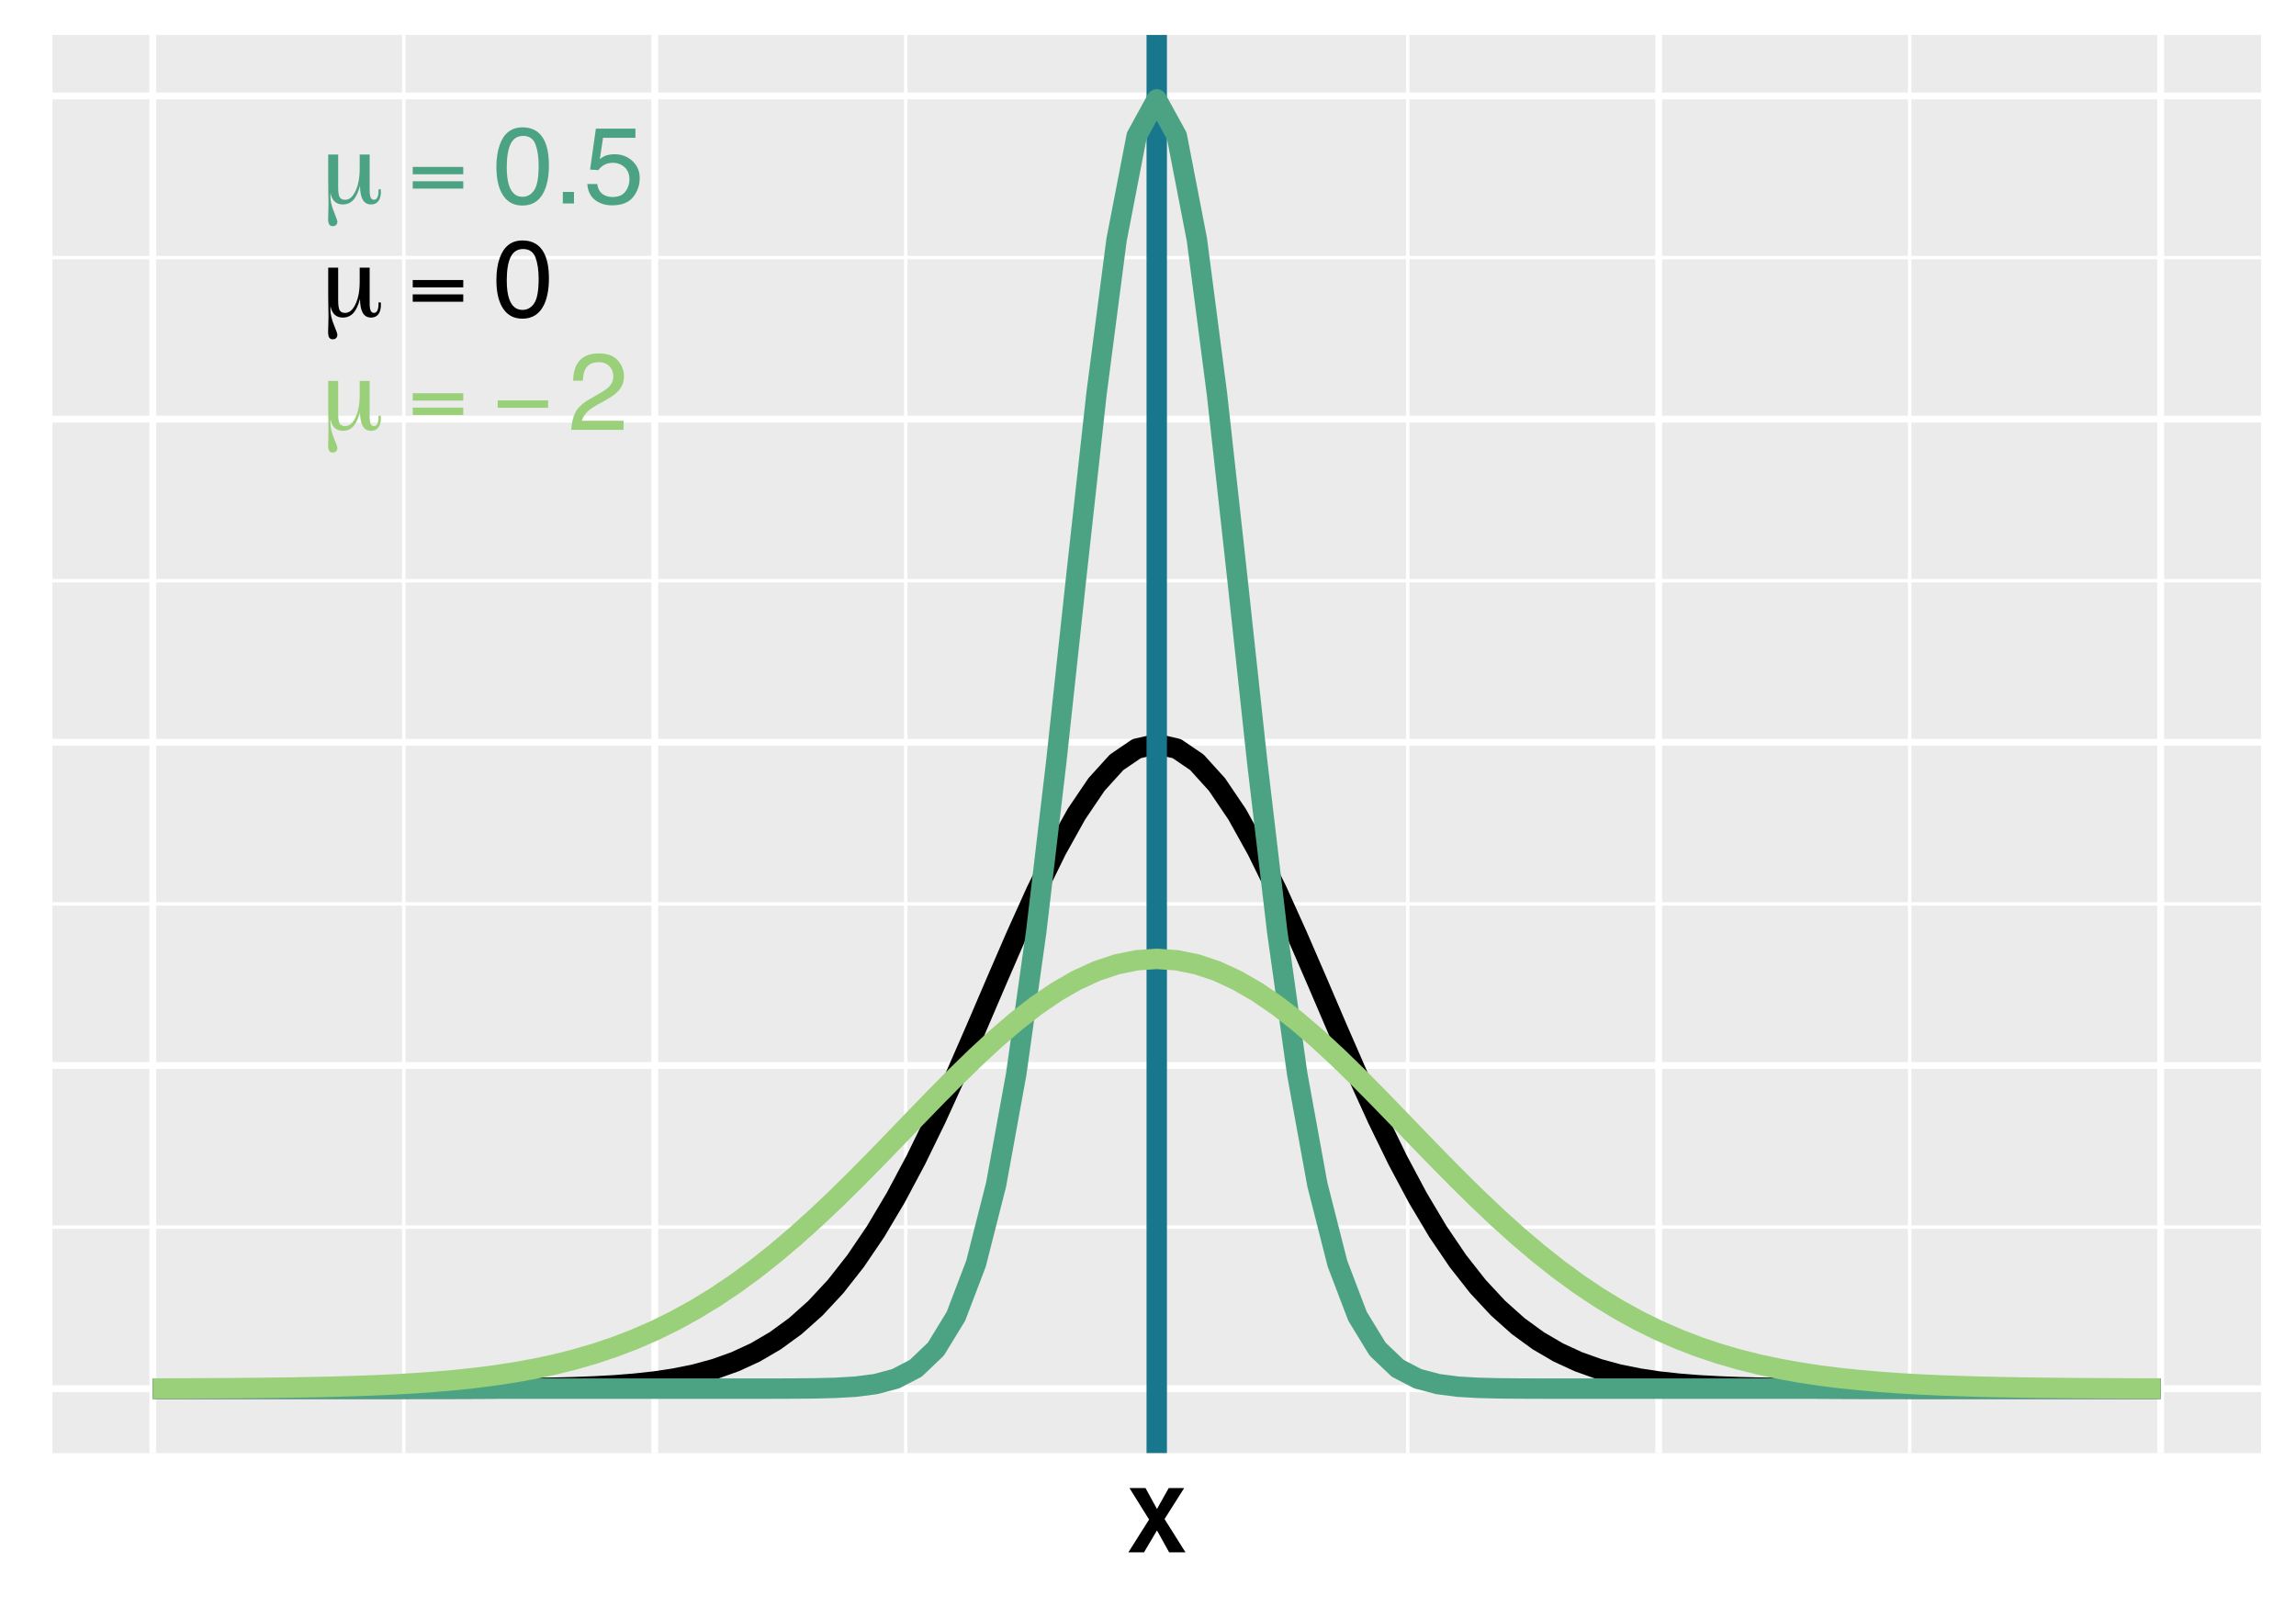
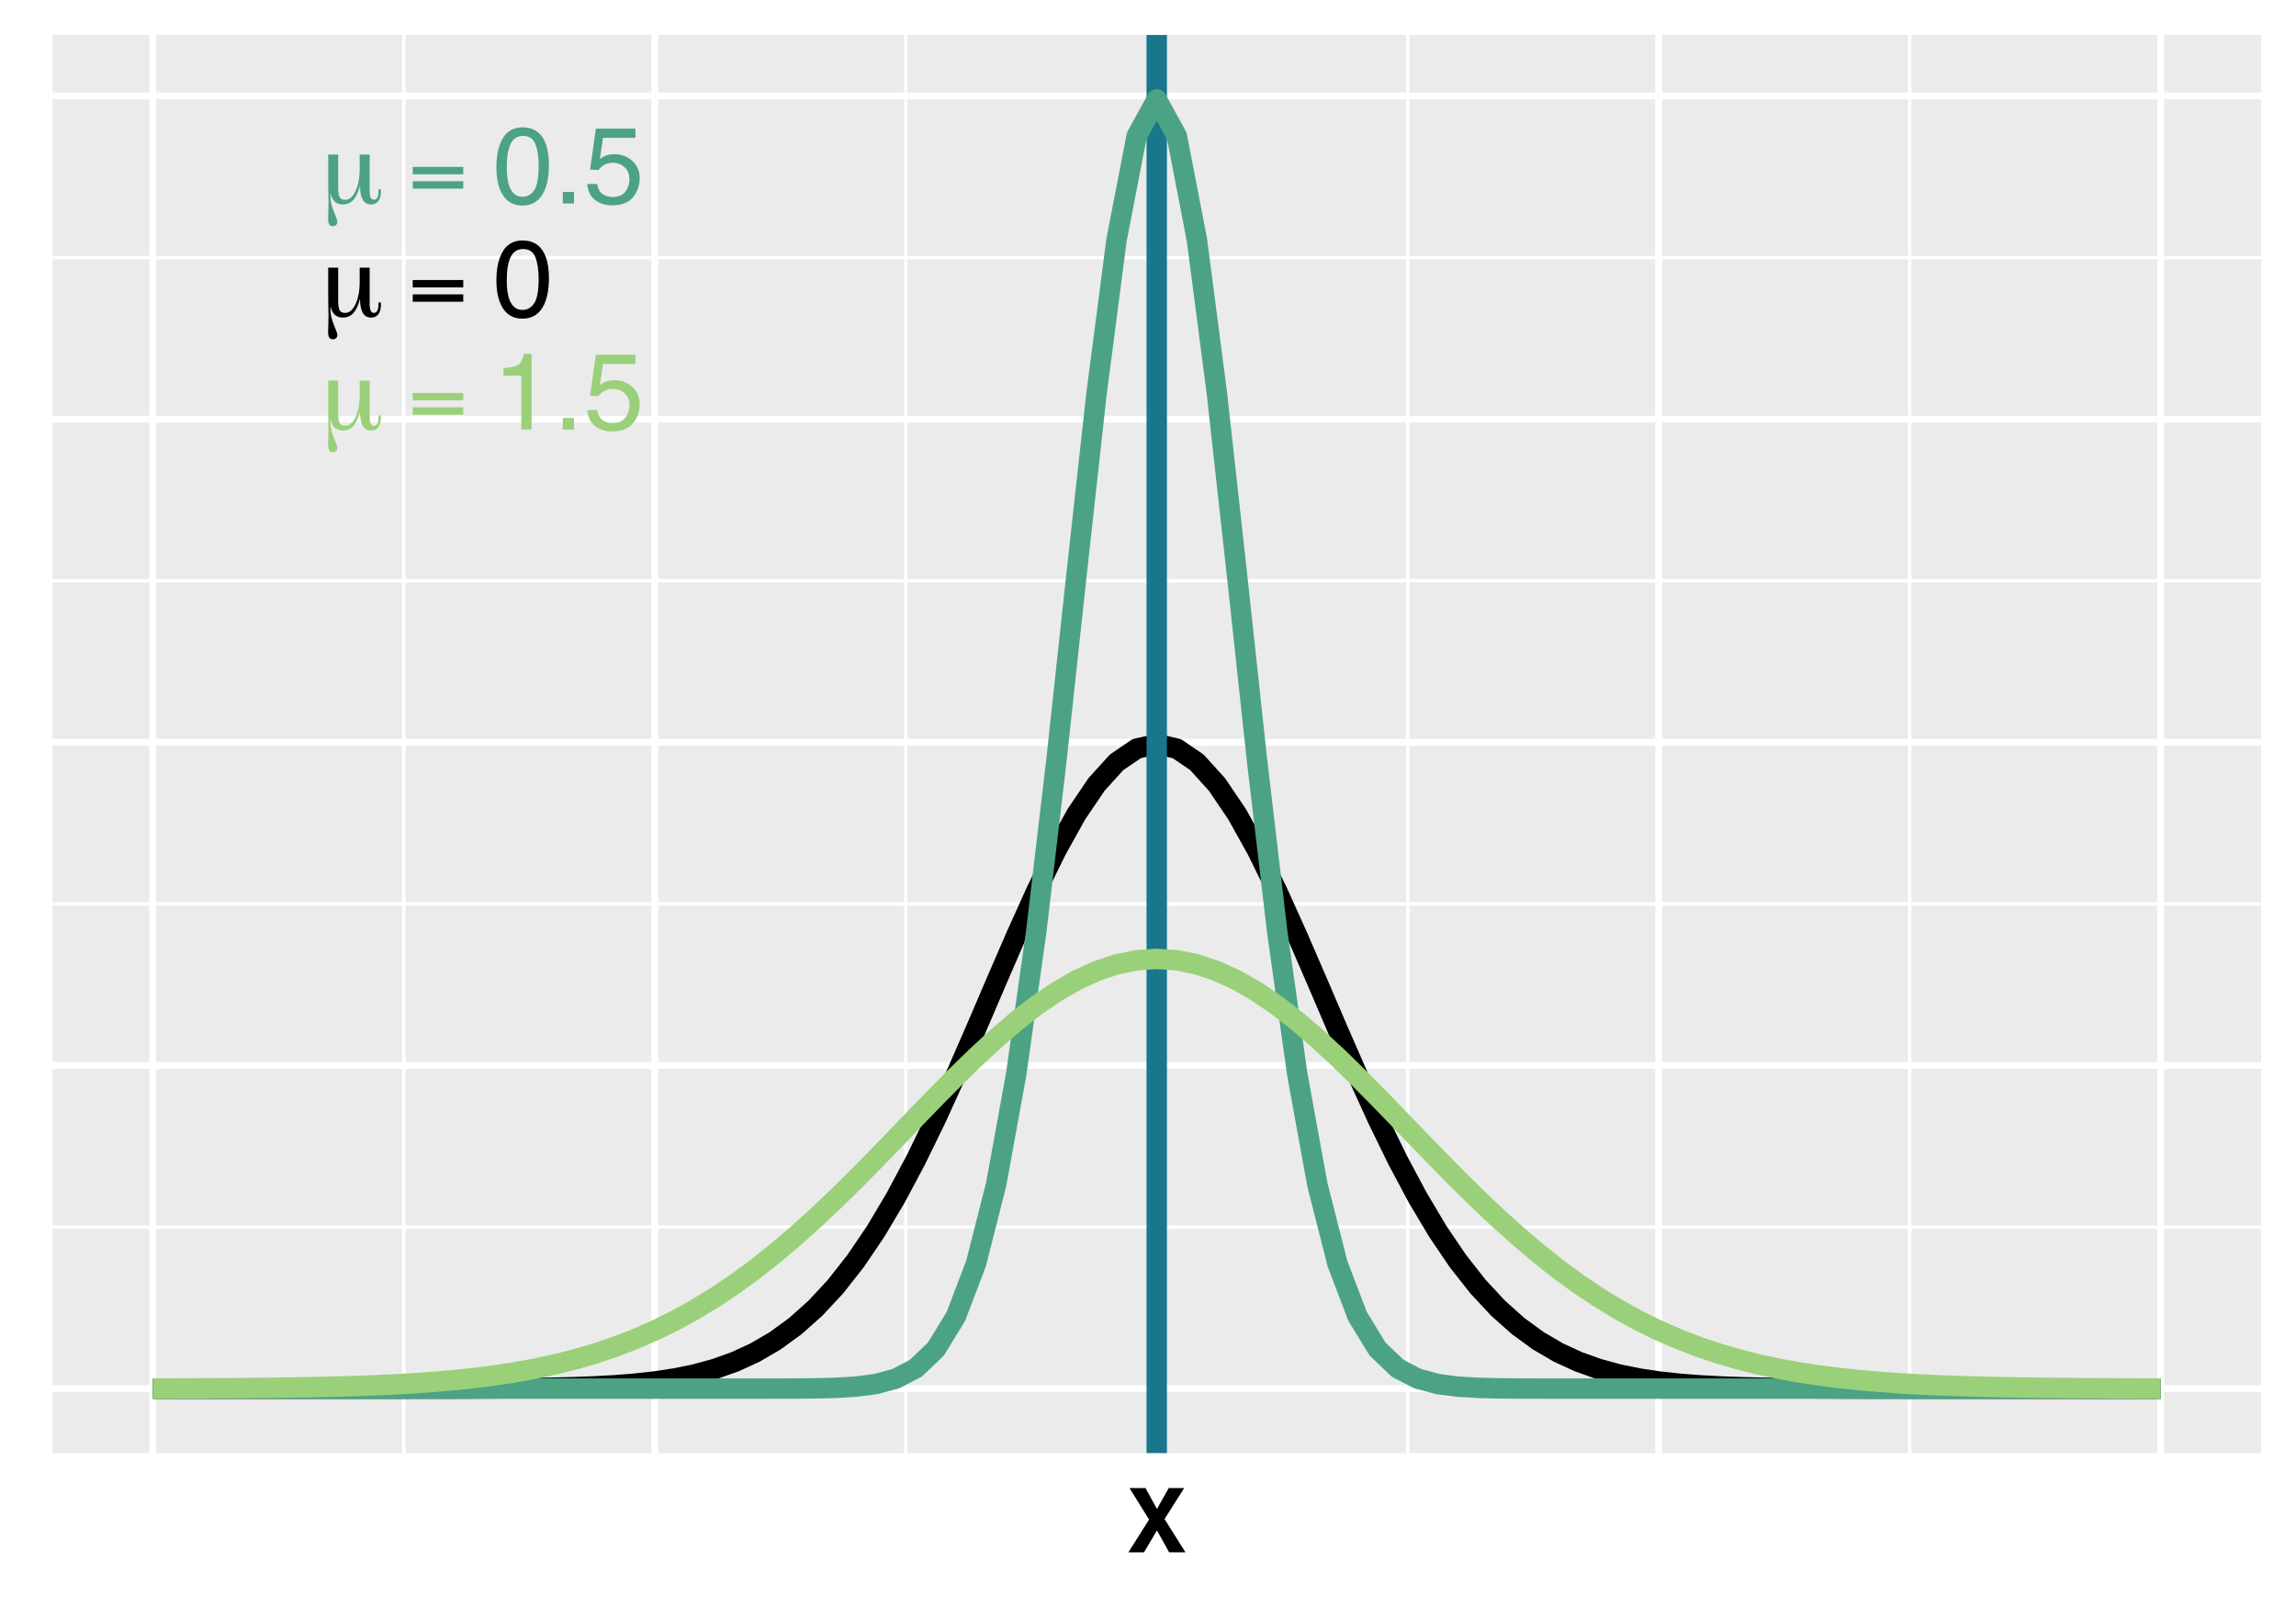
<svg xmlns="http://www.w3.org/2000/svg" xmlns:xlink="http://www.w3.org/1999/xlink" width="360pt" height="252pt" viewBox="0 0 360 252" version="1.1">
  <defs>
    <g>
      <symbol overflow="visible" id="glyph0-0">
        <path style="stroke:none;" d="M 0.844 3.016 L 0.844 -12.047 L 9.391 -12.047 L 9.391 3.016 Z M 1.812 2.062 L 8.438 2.062 L 8.438 -11.078 L 1.812 -11.078 Z M 1.812 2.062 " />
      </symbol>
      <symbol overflow="visible" id="glyph0-1">
        <path style="stroke:none;" d="M 2.828 -2.609 C 2.828 -1.805 2.906 -1.266 3.062 -0.984 C 3.227 -0.711 3.516 -0.578 3.922 -0.578 C 4.578 -0.578 5.117 -1.035 5.547 -1.953 C 5.984 -2.867 6.203 -4.035 6.203 -5.453 L 6.203 -7.672 L 7.766 -7.672 L 7.766 -2.062 C 7.766 -1.551 7.816 -1.176 7.922 -0.938 C 8.035 -0.695 8.203 -0.578 8.422 -0.578 C 8.66 -0.578 8.844 -0.695 8.969 -0.938 C 9.094 -1.176 9.156 -1.523 9.156 -1.984 L 9.156 -2.219 L 9.516 -2.219 C 9.516 -2.176 9.516 -2.129 9.516 -2.078 C 9.523 -2.023 9.531 -1.945 9.531 -1.844 C 9.531 -1.207 9.395 -0.711 9.125 -0.359 C 8.852 -0.016 8.473 0.156 7.984 0.156 C 7.41 0.156 6.977 -0.086 6.688 -0.578 C 6.406 -1.066 6.258 -1.801 6.25 -2.781 C 5.988 -1.77 5.641 -1.023 5.203 -0.547 C 4.766 -0.078 4.211 0.156 3.547 0.156 C 3.047 0.156 2.629 0.008 2.297 -0.281 C 1.973 -0.582 1.75 -1.023 1.625 -1.609 C 1.613 -1.504 1.609 -1.344 1.609 -1.125 C 1.609 -0.406 1.789 0.395 2.156 1.281 C 2.52 2.164 2.703 2.691 2.703 2.859 C 2.703 3.078 2.633 3.25 2.5 3.375 C 2.375 3.5 2.203 3.562 1.984 3.562 C 1.723 3.562 1.535 3.469 1.422 3.281 C 1.305 3.102 1.25 2.801 1.25 2.375 C 1.25 2.27 1.258 1.938 1.281 1.375 C 1.301 0.82 1.312 0.316 1.312 -0.141 C 1.312 -0.547 1.301 -1.117 1.281 -1.859 C 1.27 -2.609 1.266 -3.148 1.266 -3.484 L 1.266 -7.672 L 2.828 -7.672 Z M 2.828 -2.609 " />
      </symbol>
      <symbol overflow="visible" id="glyph0-2">
        <path style="stroke:none;" d="M 8.656 -2.328 L 0.734 -2.328 L 0.734 -3.484 L 8.656 -3.484 Z M 8.656 -4.578 L 0.734 -4.578 L 0.734 -5.734 L 8.656 -5.734 Z M 8.656 -4.578 " />
      </symbol>
-       <symbol overflow="visible" id="glyph0-3">
-         <path style="stroke:none;" d="M 8.641 -3.453 L 0.734 -3.453 L 0.734 -4.609 L 8.641 -4.609 Z M 8.641 -3.453 " />
-       </symbol>
      <symbol overflow="visible" id="glyph1-0">
        <path style="stroke:none;" d="M 0.547 0 L 0.547 -12.25 L 10.281 -12.25 L 10.281 0 Z M 8.734 -1.531 L 8.734 -10.719 L 2.078 -10.719 L 2.078 -1.531 Z M 8.734 -1.531 " />
      </symbol>
      <symbol overflow="visible" id="glyph1-1">
-         <path style="stroke:none;" d="M 0.531 0 C 0.582 -1.031 0.789 -1.926 1.156 -2.688 C 1.531 -3.445 2.254 -4.141 3.328 -4.766 L 4.938 -5.688 C 5.656 -6.102 6.16 -6.457 6.453 -6.75 C 6.898 -7.219 7.125 -7.75 7.125 -8.344 C 7.125 -9.031 6.914 -9.578 6.5 -9.984 C 6.082 -10.398 5.531 -10.609 4.844 -10.609 C 3.812 -10.609 3.098 -10.219 2.703 -9.438 C 2.492 -9.02 2.379 -8.441 2.359 -7.703 L 0.828 -7.703 C 0.836 -8.742 1.031 -9.594 1.406 -10.25 C 2.051 -11.406 3.195 -11.984 4.844 -11.984 C 6.207 -11.984 7.207 -11.613 7.844 -10.875 C 8.477 -10.133 8.797 -9.312 8.797 -8.406 C 8.797 -7.445 8.457 -6.629 7.781 -5.953 C 7.395 -5.555 6.695 -5.078 5.688 -4.516 L 4.547 -3.891 C 4.004 -3.586 3.578 -3.301 3.266 -3.031 C 2.703 -2.539 2.348 -2.004 2.203 -1.422 L 8.734 -1.422 L 8.734 0 Z M 0.531 0 " />
+         <path style="stroke:none;" d="M 1.641 -8.453 L 1.641 -9.609 C 2.723 -9.711 3.477 -9.883 3.906 -10.125 C 4.332 -10.375 4.648 -10.961 4.859 -11.891 L 6.047 -11.891 L 6.047 0 L 4.438 0 L 4.438 -8.453 Z M 1.641 -8.453 " />
      </symbol>
      <symbol overflow="visible" id="glyph1-2">
-         <path style="stroke:none;" d="M 4.625 -11.938 C 6.164 -11.938 7.281 -11.301 7.969 -10.031 C 8.5 -9.051 8.766 -7.703 8.766 -5.984 C 8.766 -4.359 8.523 -3.016 8.047 -1.953 C 7.348 -0.43 6.203 0.328 4.609 0.328 C 3.172 0.328 2.102 -0.297 1.406 -1.547 C 0.82 -2.586 0.531 -3.984 0.531 -5.734 C 0.531 -7.086 0.707 -8.25 1.062 -9.219 C 1.719 -11.031 2.906 -11.938 4.625 -11.938 Z M 4.609 -1.047 C 5.379 -1.047 5.992 -1.391 6.453 -2.078 C 6.922 -2.766 7.156 -4.047 7.156 -5.922 C 7.156 -7.285 6.988 -8.406 6.656 -9.281 C 6.32 -10.156 5.676 -10.594 4.719 -10.594 C 3.832 -10.594 3.18 -10.176 2.766 -9.344 C 2.359 -8.508 2.156 -7.285 2.156 -5.672 C 2.156 -4.453 2.285 -3.473 2.547 -2.734 C 2.953 -1.609 3.641 -1.047 4.609 -1.047 Z M 4.609 -1.047 " />
+         <path style="stroke:none;" d="M 1.453 -1.812 L 3.203 -1.812 L 3.203 0 L 1.453 0 Z M 1.453 -1.812 " />
      </symbol>
      <symbol overflow="visible" id="glyph1-3">
-         <path style="stroke:none;" d="M 1.453 -1.812 L 3.203 -1.812 L 3.203 0 L 1.453 0 Z M 1.453 -1.812 " />
+         <path style="stroke:none;" d="M 2.109 -3.047 C 2.211 -2.191 2.609 -1.598 3.297 -1.266 C 3.648 -1.098 4.062 -1.016 4.531 -1.016 C 5.426 -1.016 6.086 -1.297 6.516 -1.859 C 6.941 -2.43 7.156 -3.062 7.156 -3.75 C 7.156 -4.582 6.898 -5.227 6.391 -5.688 C 5.879 -6.145 5.27 -6.375 4.562 -6.375 C 4.039 -6.375 3.594 -6.27 3.219 -6.062 C 2.852 -5.863 2.539 -5.586 2.281 -5.234 L 0.984 -5.312 L 1.891 -11.734 L 8.094 -11.734 L 8.094 -10.297 L 3.016 -10.297 L 2.516 -6.969 C 2.785 -7.176 3.047 -7.336 3.297 -7.453 C 3.742 -7.629 4.258 -7.719 4.844 -7.719 C 5.938 -7.719 6.863 -7.363 7.625 -6.656 C 8.383 -5.957 8.766 -5.066 8.766 -3.984 C 8.766 -2.848 8.414 -1.848 7.719 -0.984 C 7.02 -0.129 5.91 0.297 4.391 0.297 C 3.41 0.297 2.547 0.023 1.797 -0.516 C 1.055 -1.066 0.641 -1.91 0.547 -3.047 Z M 2.109 -3.047 " />
      </symbol>
      <symbol overflow="visible" id="glyph1-4">
-         <path style="stroke:none;" d="M 2.109 -3.047 C 2.211 -2.191 2.609 -1.598 3.297 -1.266 C 3.648 -1.098 4.062 -1.016 4.531 -1.016 C 5.426 -1.016 6.086 -1.297 6.516 -1.859 C 6.941 -2.43 7.156 -3.062 7.156 -3.75 C 7.156 -4.582 6.898 -5.227 6.391 -5.688 C 5.879 -6.145 5.27 -6.375 4.562 -6.375 C 4.039 -6.375 3.594 -6.27 3.219 -6.062 C 2.852 -5.863 2.539 -5.586 2.281 -5.234 L 0.984 -5.312 L 1.891 -11.734 L 8.094 -11.734 L 8.094 -10.297 L 3.016 -10.297 L 2.516 -6.969 C 2.785 -7.176 3.047 -7.336 3.297 -7.453 C 3.742 -7.629 4.258 -7.719 4.844 -7.719 C 5.938 -7.719 6.863 -7.363 7.625 -6.656 C 8.383 -5.957 8.766 -5.066 8.766 -3.984 C 8.766 -2.848 8.414 -1.848 7.719 -0.984 C 7.02 -0.129 5.91 0.297 4.391 0.297 C 3.41 0.297 2.547 0.023 1.797 -0.516 C 1.055 -1.066 0.641 -1.91 0.547 -3.047 Z M 2.109 -3.047 " />
+         <path style="stroke:none;" d="M 4.625 -11.938 C 6.164 -11.938 7.281 -11.301 7.969 -10.031 C 8.5 -9.051 8.766 -7.703 8.766 -5.984 C 8.766 -4.359 8.523 -3.016 8.047 -1.953 C 7.348 -0.43 6.203 0.328 4.609 0.328 C 3.172 0.328 2.102 -0.297 1.406 -1.547 C 0.82 -2.586 0.531 -3.984 0.531 -5.734 C 0.531 -7.086 0.707 -8.25 1.062 -9.219 C 1.719 -11.031 2.906 -11.938 4.625 -11.938 Z M 4.609 -1.047 C 5.379 -1.047 5.992 -1.391 6.453 -2.078 C 6.922 -2.766 7.156 -4.047 7.156 -5.922 C 7.156 -7.285 6.988 -8.406 6.656 -9.281 C 6.32 -10.156 5.676 -10.594 4.719 -10.594 C 3.832 -10.594 3.18 -10.176 2.766 -9.344 C 2.359 -8.508 2.156 -7.285 2.156 -5.672 C 2.156 -4.453 2.285 -3.473 2.547 -2.734 C 2.953 -1.609 3.641 -1.047 4.609 -1.047 Z M 4.609 -1.047 " />
      </symbol>
      <symbol overflow="visible" id="glyph2-0">
        <path style="stroke:none;" d="M 1.047 -10.078 L 9.172 -10.078 L 9.172 0 L 1.047 0 Z M 7.906 -1.266 L 7.906 -8.812 L 2.312 -8.812 L 2.312 -1.266 Z M 7.906 -1.266 " />
      </symbol>
      <symbol overflow="visible" id="glyph2-1">
        <path style="stroke:none;" d="M 9.172 0 L 6.609 0 L 4.703 -3.438 L 2.672 0 L 0.219 0 L 3.469 -5.141 L 0.391 -10.078 L 2.906 -10.078 L 4.703 -6.797 L 6.547 -10.078 L 8.969 -10.078 L 5.891 -5.219 Z M 9.172 0 " />
      </symbol>
    </g>
    <clipPath id="clip1">
      <path d="M 8.219 5.48 L 354.52 5.48 L 354.52 227.871 L 8.219 227.871 Z M 8.219 5.48 " />
    </clipPath>
    <clipPath id="clip2">
      <path d="M 8.219 192 L 354.52 192 L 354.52 193 L 8.219 193 Z M 8.219 192 " />
    </clipPath>
    <clipPath id="clip3">
      <path d="M 8.219 141 L 354.52 141 L 354.52 143 L 8.219 143 Z M 8.219 141 " />
    </clipPath>
    <clipPath id="clip4">
      <path d="M 8.219 90 L 354.52 90 L 354.52 92 L 8.219 92 Z M 8.219 90 " />
    </clipPath>
    <clipPath id="clip5">
      <path d="M 8.219 40 L 354.52 40 L 354.52 41 L 8.219 41 Z M 8.219 40 " />
    </clipPath>
    <clipPath id="clip6">
      <path d="M 63 5.48 L 64 5.48 L 64 227.871 L 63 227.871 Z M 63 5.48 " />
    </clipPath>
    <clipPath id="clip7">
      <path d="M 141 5.48 L 143 5.48 L 143 227.871 L 141 227.871 Z M 141 5.48 " />
    </clipPath>
    <clipPath id="clip8">
      <path d="M 220 5.48 L 221 5.48 L 221 227.871 L 220 227.871 Z M 220 5.48 " />
    </clipPath>
    <clipPath id="clip9">
      <path d="M 299 5.48 L 300 5.48 L 300 227.871 L 299 227.871 Z M 299 5.48 " />
    </clipPath>
    <clipPath id="clip10">
      <path d="M 8.219 217 L 354.52 217 L 354.52 219 L 8.219 219 Z M 8.219 217 " />
    </clipPath>
    <clipPath id="clip11">
      <path d="M 8.219 166 L 354.52 166 L 354.52 168 L 8.219 168 Z M 8.219 166 " />
    </clipPath>
    <clipPath id="clip12">
      <path d="M 8.219 115 L 354.52 115 L 354.52 117 L 8.219 117 Z M 8.219 115 " />
    </clipPath>
    <clipPath id="clip13">
      <path d="M 8.219 65 L 354.52 65 L 354.52 67 L 8.219 67 Z M 8.219 65 " />
    </clipPath>
    <clipPath id="clip14">
      <path d="M 8.219 14 L 354.52 14 L 354.52 16 L 8.219 16 Z M 8.219 14 " />
    </clipPath>
    <clipPath id="clip15">
      <path d="M 23 5.48 L 25 5.48 L 25 227.871 L 23 227.871 Z M 23 5.48 " />
    </clipPath>
    <clipPath id="clip16">
      <path d="M 102 5.48 L 104 5.48 L 104 227.871 L 102 227.871 Z M 102 5.48 " />
    </clipPath>
    <clipPath id="clip17">
      <path d="M 180 5.48 L 182 5.48 L 182 227.871 L 180 227.871 Z M 180 5.48 " />
    </clipPath>
    <clipPath id="clip18">
      <path d="M 259 5.48 L 261 5.48 L 261 227.871 L 259 227.871 Z M 259 5.48 " />
    </clipPath>
    <clipPath id="clip19">
      <path d="M 338 5.48 L 340 5.48 L 340 227.871 L 338 227.871 Z M 338 5.48 " />
    </clipPath>
    <clipPath id="clip20">
      <path d="M 179 5.48 L 183 5.48 L 183 227.871 L 179 227.871 Z M 179 5.48 " />
    </clipPath>
  </defs>
  <g id="surface294">
    <rect x="0" y="0" width="360" height="252" style="fill:rgb(100%,100%,100%);fill-opacity:1;stroke:none;" />
    <rect x="0" y="0" width="360" height="252" style="fill:rgb(100%,100%,100%);fill-opacity:1;stroke:none;" />
    <path style="fill:none;stroke-width:1.067;stroke-linecap:round;stroke-linejoin:round;stroke:rgb(100%,100%,100%);stroke-opacity:1;stroke-miterlimit:10;" d="M 0 252 L 360 252 L 360 0 L 0 0 Z M 0 252 " />
    <g clip-path="url(#clip1)" clip-rule="nonzero">
      <path style=" stroke:none;fill-rule:nonzero;fill:rgb(92.157%,92.157%,92.157%);fill-opacity:1;" d="M 8.219 227.867 L 354.52 227.867 L 354.52 5.477 L 8.219 5.477 Z M 8.219 227.867 " />
    </g>
    <g clip-path="url(#clip2)" clip-rule="nonzero">
      <path style="fill:none;stroke-width:0.533;stroke-linecap:butt;stroke-linejoin:round;stroke:rgb(100%,100%,100%);stroke-opacity:1;stroke-miterlimit:10;" d="M 8.219 192.422 L 354.52 192.422 " />
    </g>
    <g clip-path="url(#clip3)" clip-rule="nonzero">
      <path style="fill:none;stroke-width:0.533;stroke-linecap:butt;stroke-linejoin:round;stroke:rgb(100%,100%,100%);stroke-opacity:1;stroke-miterlimit:10;" d="M 8.219 141.746 L 354.52 141.746 " />
    </g>
    <g clip-path="url(#clip4)" clip-rule="nonzero">
      <path style="fill:none;stroke-width:0.533;stroke-linecap:butt;stroke-linejoin:round;stroke:rgb(100%,100%,100%);stroke-opacity:1;stroke-miterlimit:10;" d="M 8.219 91.066 L 354.52 91.066 " />
    </g>
    <g clip-path="url(#clip5)" clip-rule="nonzero">
      <path style="fill:none;stroke-width:0.533;stroke-linecap:butt;stroke-linejoin:round;stroke:rgb(100%,100%,100%);stroke-opacity:1;stroke-miterlimit:10;" d="M 8.219 40.391 L 354.52 40.391 " />
    </g>
    <g clip-path="url(#clip6)" clip-rule="nonzero">
      <path style="fill:none;stroke-width:0.533;stroke-linecap:butt;stroke-linejoin:round;stroke:rgb(100%,100%,100%);stroke-opacity:1;stroke-miterlimit:10;" d="M 63.312 227.867 L 63.312 5.48 " />
    </g>
    <g clip-path="url(#clip7)" clip-rule="nonzero">
      <path style="fill:none;stroke-width:0.533;stroke-linecap:butt;stroke-linejoin:round;stroke:rgb(100%,100%,100%);stroke-opacity:1;stroke-miterlimit:10;" d="M 142.016 227.867 L 142.016 5.48 " />
    </g>
    <g clip-path="url(#clip8)" clip-rule="nonzero">
      <path style="fill:none;stroke-width:0.533;stroke-linecap:butt;stroke-linejoin:round;stroke:rgb(100%,100%,100%);stroke-opacity:1;stroke-miterlimit:10;" d="M 220.723 227.867 L 220.723 5.48 " />
    </g>
    <g clip-path="url(#clip9)" clip-rule="nonzero">
      <path style="fill:none;stroke-width:0.533;stroke-linecap:butt;stroke-linejoin:round;stroke:rgb(100%,100%,100%);stroke-opacity:1;stroke-miterlimit:10;" d="M 299.426 227.867 L 299.426 5.48 " />
    </g>
    <g clip-path="url(#clip10)" clip-rule="nonzero">
      <path style="fill:none;stroke-width:1.067;stroke-linecap:butt;stroke-linejoin:round;stroke:rgb(100%,100%,100%);stroke-opacity:1;stroke-miterlimit:10;" d="M 8.219 217.758 L 354.52 217.758 " />
    </g>
    <g clip-path="url(#clip11)" clip-rule="nonzero">
      <path style="fill:none;stroke-width:1.067;stroke-linecap:butt;stroke-linejoin:round;stroke:rgb(100%,100%,100%);stroke-opacity:1;stroke-miterlimit:10;" d="M 8.219 167.082 L 354.52 167.082 " />
    </g>
    <g clip-path="url(#clip12)" clip-rule="nonzero">
      <path style="fill:none;stroke-width:1.067;stroke-linecap:butt;stroke-linejoin:round;stroke:rgb(100%,100%,100%);stroke-opacity:1;stroke-miterlimit:10;" d="M 8.219 116.406 L 354.52 116.406 " />
    </g>
    <g clip-path="url(#clip13)" clip-rule="nonzero">
      <path style="fill:none;stroke-width:1.067;stroke-linecap:butt;stroke-linejoin:round;stroke:rgb(100%,100%,100%);stroke-opacity:1;stroke-miterlimit:10;" d="M 8.219 65.73 L 354.52 65.73 " />
    </g>
    <g clip-path="url(#clip14)" clip-rule="nonzero">
      <path style="fill:none;stroke-width:1.067;stroke-linecap:butt;stroke-linejoin:round;stroke:rgb(100%,100%,100%);stroke-opacity:1;stroke-miterlimit:10;" d="M 8.219 15.051 L 354.52 15.051 " />
    </g>
    <g clip-path="url(#clip15)" clip-rule="nonzero">
      <path style="fill:none;stroke-width:1.067;stroke-linecap:butt;stroke-linejoin:round;stroke:rgb(100%,100%,100%);stroke-opacity:1;stroke-miterlimit:10;" d="M 23.961 227.867 L 23.961 5.48 " />
    </g>
    <g clip-path="url(#clip16)" clip-rule="nonzero">
      <path style="fill:none;stroke-width:1.067;stroke-linecap:butt;stroke-linejoin:round;stroke:rgb(100%,100%,100%);stroke-opacity:1;stroke-miterlimit:10;" d="M 102.664 227.867 L 102.664 5.48 " />
    </g>
    <g clip-path="url(#clip17)" clip-rule="nonzero">
      <path style="fill:none;stroke-width:1.067;stroke-linecap:butt;stroke-linejoin:round;stroke:rgb(100%,100%,100%);stroke-opacity:1;stroke-miterlimit:10;" d="M 181.371 227.867 L 181.371 5.48 " />
    </g>
    <g clip-path="url(#clip18)" clip-rule="nonzero">
      <path style="fill:none;stroke-width:1.067;stroke-linecap:butt;stroke-linejoin:round;stroke:rgb(100%,100%,100%);stroke-opacity:1;stroke-miterlimit:10;" d="M 260.074 227.867 L 260.074 5.48 " />
    </g>
    <g clip-path="url(#clip19)" clip-rule="nonzero">
      <path style="fill:none;stroke-width:1.067;stroke-linecap:butt;stroke-linejoin:round;stroke:rgb(100%,100%,100%);stroke-opacity:1;stroke-miterlimit:10;" d="M 338.781 227.867 L 338.781 5.48 " />
    </g>
    <path style="fill:none;stroke-width:3.201;stroke-linecap:butt;stroke-linejoin:round;stroke:rgb(0%,0%,0%);stroke-opacity:1;stroke-miterlimit:10;" d="M 23.961 217.758 L 61.738 217.758 L 71.184 217.746 L 74.332 217.734 L 77.48 217.719 L 80.629 217.695 L 83.777 217.66 L 86.926 217.605 L 90.07 217.523 L 93.219 217.402 L 96.367 217.23 L 99.516 216.98 L 102.664 216.637 L 105.812 216.16 L 108.961 215.52 L 112.109 214.66 L 115.258 213.535 L 118.406 212.086 L 121.555 210.246 L 124.703 207.953 L 127.852 205.141 L 131 201.758 L 134.148 197.754 L 137.297 193.109 L 140.441 187.82 L 143.59 181.914 L 146.738 175.461 L 149.887 168.555 L 153.035 161.344 L 156.184 153.996 L 159.332 146.727 L 162.48 139.754 L 165.629 133.324 L 168.777 127.672 L 171.926 123.016 L 175.074 119.543 L 178.223 117.398 L 181.371 116.676 L 184.52 117.398 L 187.668 119.543 L 190.812 123.016 L 193.961 127.672 L 197.109 133.324 L 200.258 139.754 L 203.406 146.727 L 206.555 153.996 L 209.703 161.344 L 212.852 168.555 L 216 175.461 L 219.148 181.914 L 222.297 187.82 L 225.445 193.109 L 228.594 197.754 L 231.742 201.758 L 234.891 205.141 L 238.039 207.953 L 241.188 210.246 L 244.332 212.086 L 247.48 213.535 L 250.629 214.66 L 253.777 215.52 L 256.926 216.16 L 260.074 216.637 L 263.223 216.98 L 266.371 217.23 L 269.52 217.402 L 272.668 217.523 L 275.816 217.605 L 278.965 217.66 L 282.113 217.695 L 285.262 217.719 L 288.41 217.734 L 291.559 217.746 L 294.703 217.75 L 301 217.758 L 338.781 217.758 " />
    <g clip-path="url(#clip20)" clip-rule="nonzero">
      <path style="fill:none;stroke-width:3.201;stroke-linecap:butt;stroke-linejoin:round;stroke:rgb(9.412%,46.667%,54.902%);stroke-opacity:1;stroke-miterlimit:10;" d="M 181.371 227.867 L 181.371 5.48 " />
    </g>
    <path style="fill:none;stroke-width:3.201;stroke-linecap:butt;stroke-linejoin:round;stroke:rgb(29.804%,63.922%,51.765%);stroke-opacity:1;stroke-miterlimit:10;" d="M 23.961 217.758 L 118.406 217.758 L 121.555 217.754 L 124.703 217.742 L 127.852 217.711 L 131 217.633 L 134.148 217.449 L 137.297 217.043 L 140.441 216.203 L 143.59 214.562 L 146.738 211.562 L 149.887 206.41 L 153.035 198.145 L 156.184 185.754 L 159.332 168.461 L 162.48 146.07 L 165.629 119.352 L 168.777 90.234 L 171.926 61.75 L 175.074 37.586 L 178.223 21.328 L 181.371 15.59 L 184.52 21.328 L 187.668 37.586 L 190.812 61.75 L 193.961 90.234 L 197.109 119.352 L 200.258 146.07 L 203.406 168.461 L 206.555 185.754 L 209.703 198.145 L 212.852 206.41 L 216 211.562 L 219.148 214.562 L 222.297 216.203 L 225.445 217.043 L 228.594 217.449 L 231.742 217.633 L 234.891 217.711 L 238.039 217.742 L 241.188 217.754 L 244.332 217.758 L 338.781 217.758 " />
    <path style="fill:none;stroke-width:3.201;stroke-linecap:butt;stroke-linejoin:round;stroke:rgb(60.392%,81.569%,47.451%);stroke-opacity:1;stroke-miterlimit:10;" d="M 23.961 217.738 L 27.109 217.73 L 30.258 217.719 L 33.406 217.703 L 36.555 217.684 L 39.699 217.656 L 42.848 217.621 L 45.996 217.578 L 49.145 217.52 L 52.293 217.449 L 55.441 217.355 L 58.59 217.242 L 61.738 217.098 L 64.887 216.918 L 68.035 216.695 L 71.184 216.422 L 74.332 216.094 L 77.48 215.695 L 80.629 215.215 L 83.777 214.648 L 86.926 213.977 L 90.07 213.191 L 93.219 212.277 L 96.367 211.223 L 99.516 210.012 L 102.664 208.641 L 105.812 207.09 L 108.961 205.359 L 112.109 203.438 L 115.258 201.328 L 118.406 199.023 L 121.555 196.531 L 124.703 193.863 L 127.852 191.031 L 131 188.055 L 134.148 184.957 L 137.297 181.766 L 140.441 178.52 L 143.59 175.25 L 146.738 172.004 L 149.887 168.824 L 153.035 165.758 L 156.184 162.848 L 159.332 160.148 L 162.48 157.703 L 165.629 155.551 L 168.777 153.734 L 171.926 152.281 L 175.074 151.227 L 178.223 150.586 L 181.371 150.367 L 184.52 150.586 L 187.668 151.227 L 190.812 152.281 L 193.961 153.734 L 197.109 155.551 L 200.258 157.703 L 203.406 160.148 L 206.555 162.848 L 209.703 165.758 L 212.852 168.824 L 216 172.004 L 219.148 175.25 L 222.297 178.52 L 225.445 181.766 L 228.594 184.957 L 231.742 188.055 L 234.891 191.031 L 238.039 193.863 L 241.188 196.531 L 244.332 199.023 L 247.48 201.328 L 250.629 203.438 L 253.777 205.359 L 256.926 207.09 L 260.074 208.641 L 263.223 210.012 L 266.371 211.223 L 269.52 212.277 L 272.668 213.191 L 275.816 213.977 L 278.965 214.648 L 282.113 215.215 L 285.262 215.695 L 288.41 216.094 L 291.559 216.422 L 294.703 216.695 L 297.852 216.918 L 301 217.098 L 304.148 217.242 L 307.297 217.355 L 310.445 217.449 L 313.594 217.52 L 316.742 217.578 L 319.891 217.621 L 323.039 217.656 L 326.188 217.684 L 329.336 217.703 L 332.484 217.719 L 335.633 217.73 L 338.781 217.738 " />
    <g style="fill:rgb(60.392%,81.569%,47.451%);fill-opacity:1;">
-       <use xlink:href="#glyph0-1" x="50.195" y="67.402" />
+       <use xlink:href="#glyph0-1" x="50.195" y="67.355" />
    </g>
    <g style="fill:rgb(60.392%,81.569%,47.451%);fill-opacity:1;">
-       <use xlink:href="#glyph0-2" x="63.98" y="67.402" />
+       <use xlink:href="#glyph0-2" x="63.98" y="67.355" />
    </g>
    <g style="fill:rgb(60.392%,81.569%,47.451%);fill-opacity:1;">
-       <use xlink:href="#glyph0-3" x="77.301" y="67.402" />
-     </g>
-     <g style="fill:rgb(60.392%,81.569%,47.451%);fill-opacity:1;">
-       <use xlink:href="#glyph1-1" x="89.039" y="67.402" />
+       <use xlink:href="#glyph1-1" x="77.301" y="67.355" />
+       <use xlink:href="#glyph1-2" x="86.795" y="67.355" />
+       <use xlink:href="#glyph1-3" x="91.538" y="67.355" />
    </g>
    <g style="fill:rgb(0%,0%,0%);fill-opacity:1;">
      <use xlink:href="#glyph0-1" x="50.195" y="49.645" />
    </g>
    <g style="fill:rgb(0%,0%,0%);fill-opacity:1;">
      <use xlink:href="#glyph0-2" x="63.98" y="49.645" />
    </g>
    <g style="fill:rgb(0%,0%,0%);fill-opacity:1;">
-       <use xlink:href="#glyph1-2" x="77.301" y="49.645" />
+       <use xlink:href="#glyph1-4" x="77.301" y="49.645" />
    </g>
    <g style="fill:rgb(29.804%,63.922%,51.765%);fill-opacity:1;">
      <use xlink:href="#glyph0-1" x="50.195" y="31.906" />
    </g>
    <g style="fill:rgb(29.804%,63.922%,51.765%);fill-opacity:1;">
      <use xlink:href="#glyph0-2" x="63.98" y="31.906" />
    </g>
    <g style="fill:rgb(29.804%,63.922%,51.765%);fill-opacity:1;">
-       <use xlink:href="#glyph1-2" x="77.301" y="31.906" />
-       <use xlink:href="#glyph1-3" x="86.795" y="31.906" />
-       <use xlink:href="#glyph1-4" x="91.538" y="31.906" />
+       <use xlink:href="#glyph1-4" x="77.301" y="31.906" />
+       <use xlink:href="#glyph1-2" x="86.795" y="31.906" />
+       <use xlink:href="#glyph1-3" x="91.538" y="31.906" />
    </g>
    <g style="fill:rgb(0%,0%,0%);fill-opacity:1;">
      <use xlink:href="#glyph2-1" x="176.703" y="243.426" />
    </g>
  </g>
</svg>
